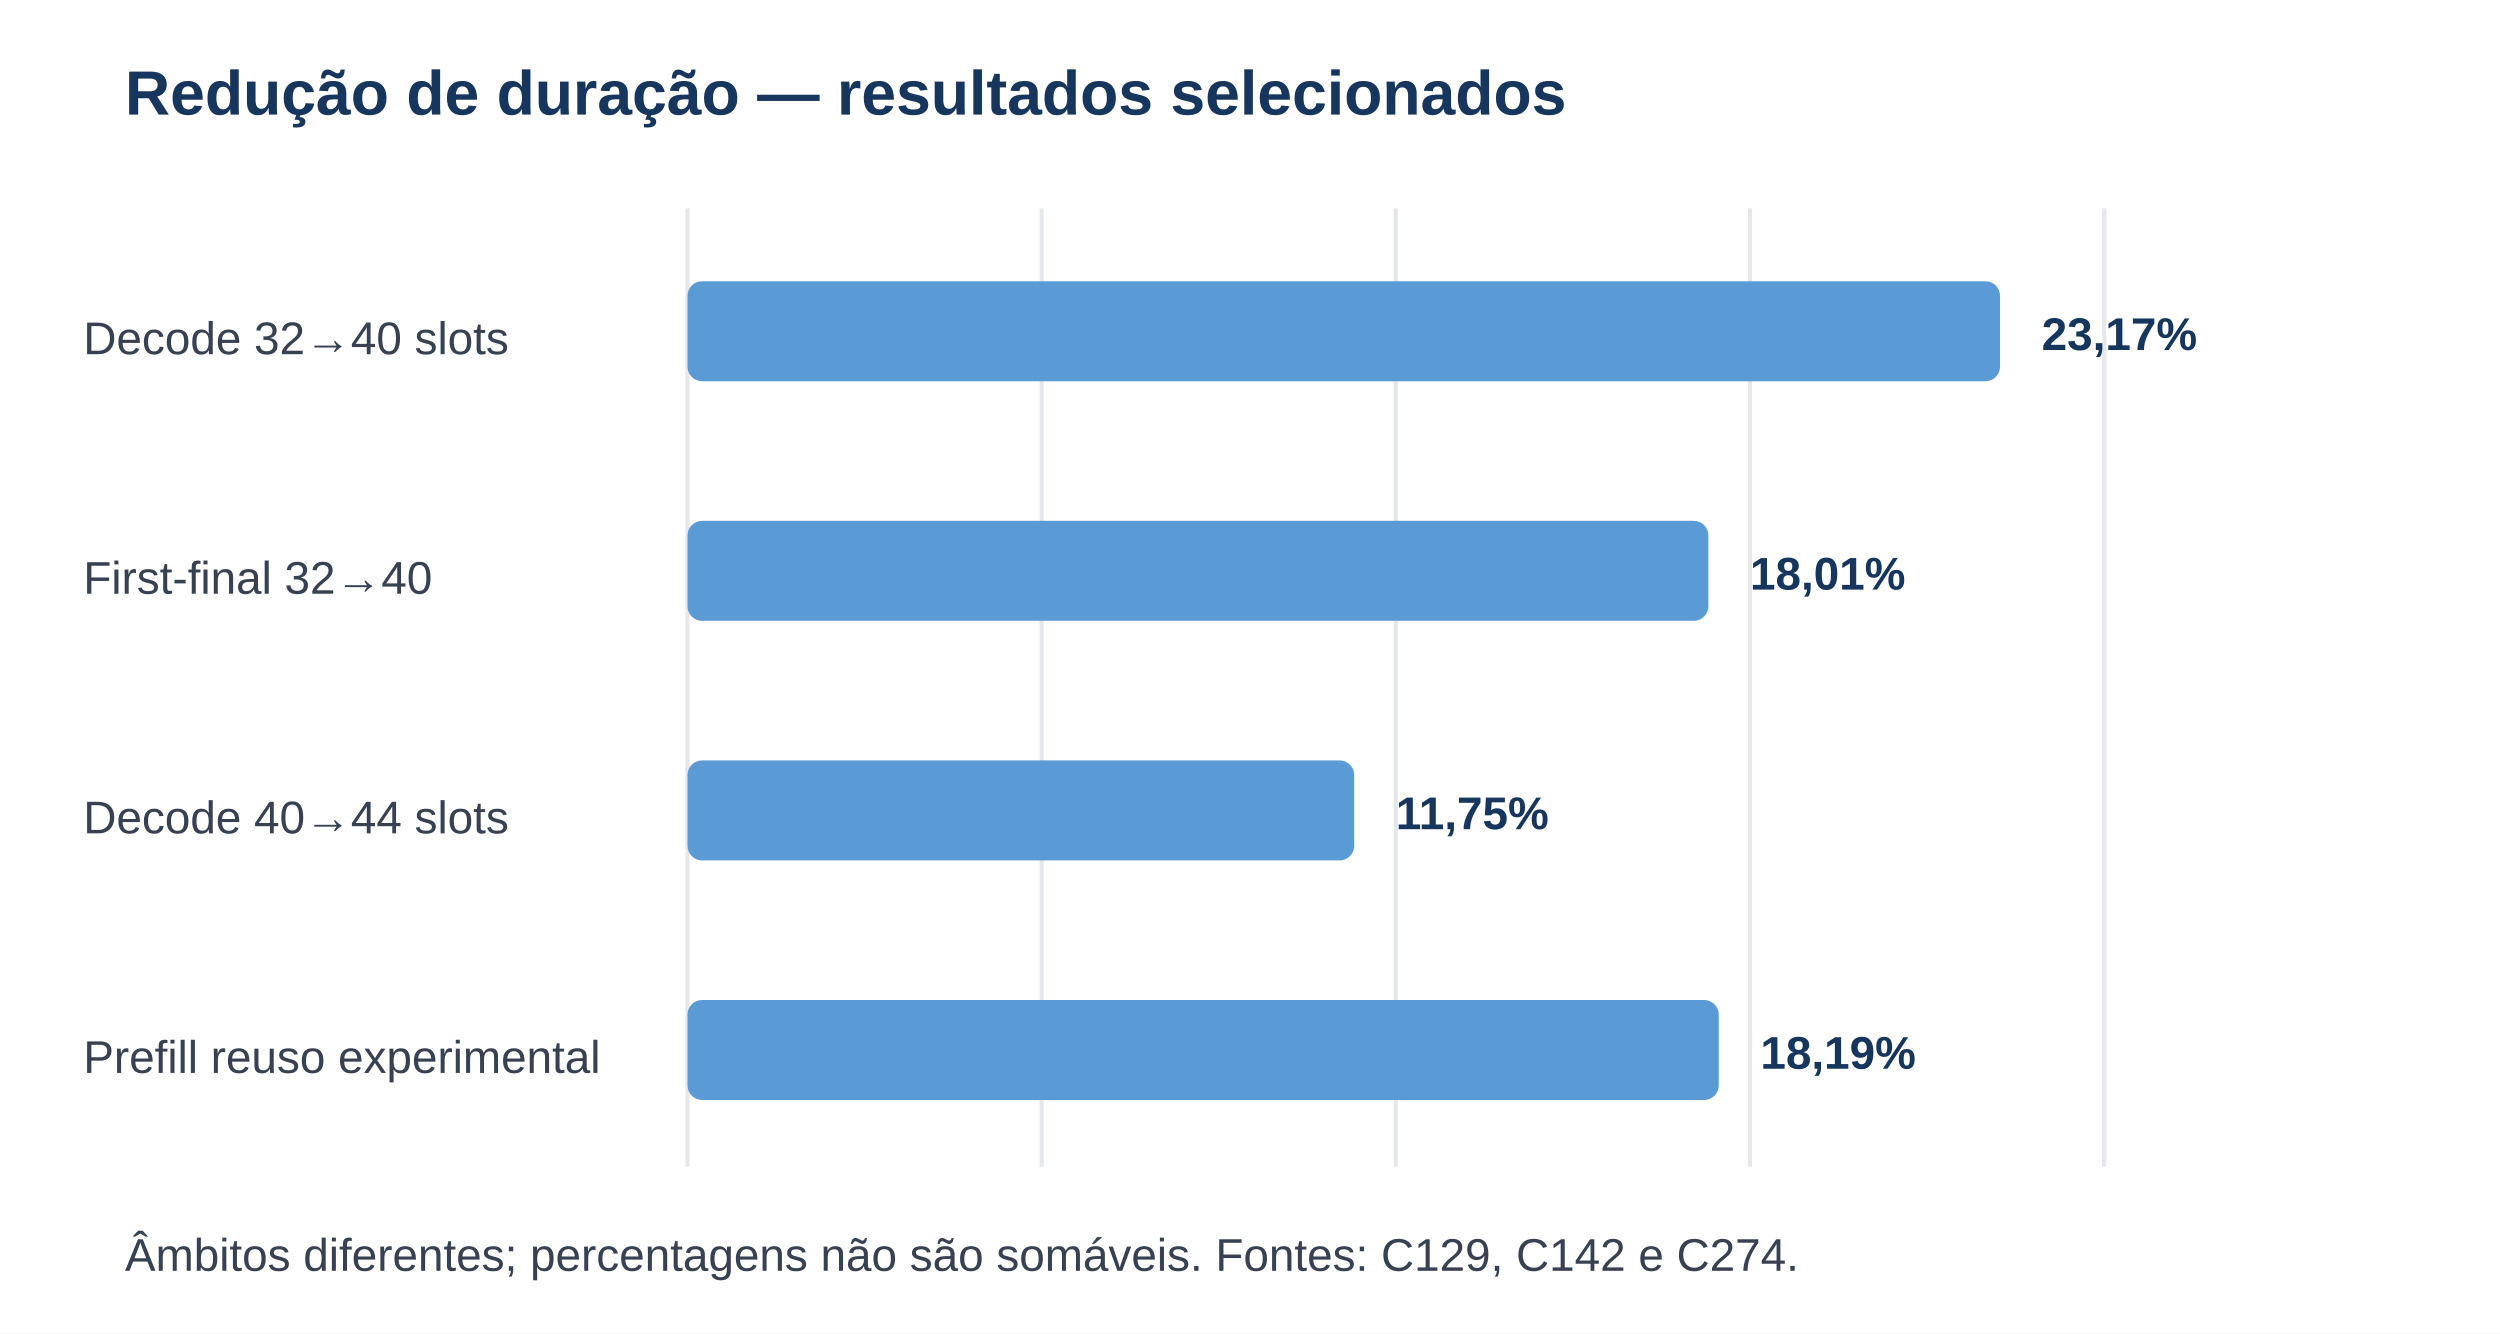
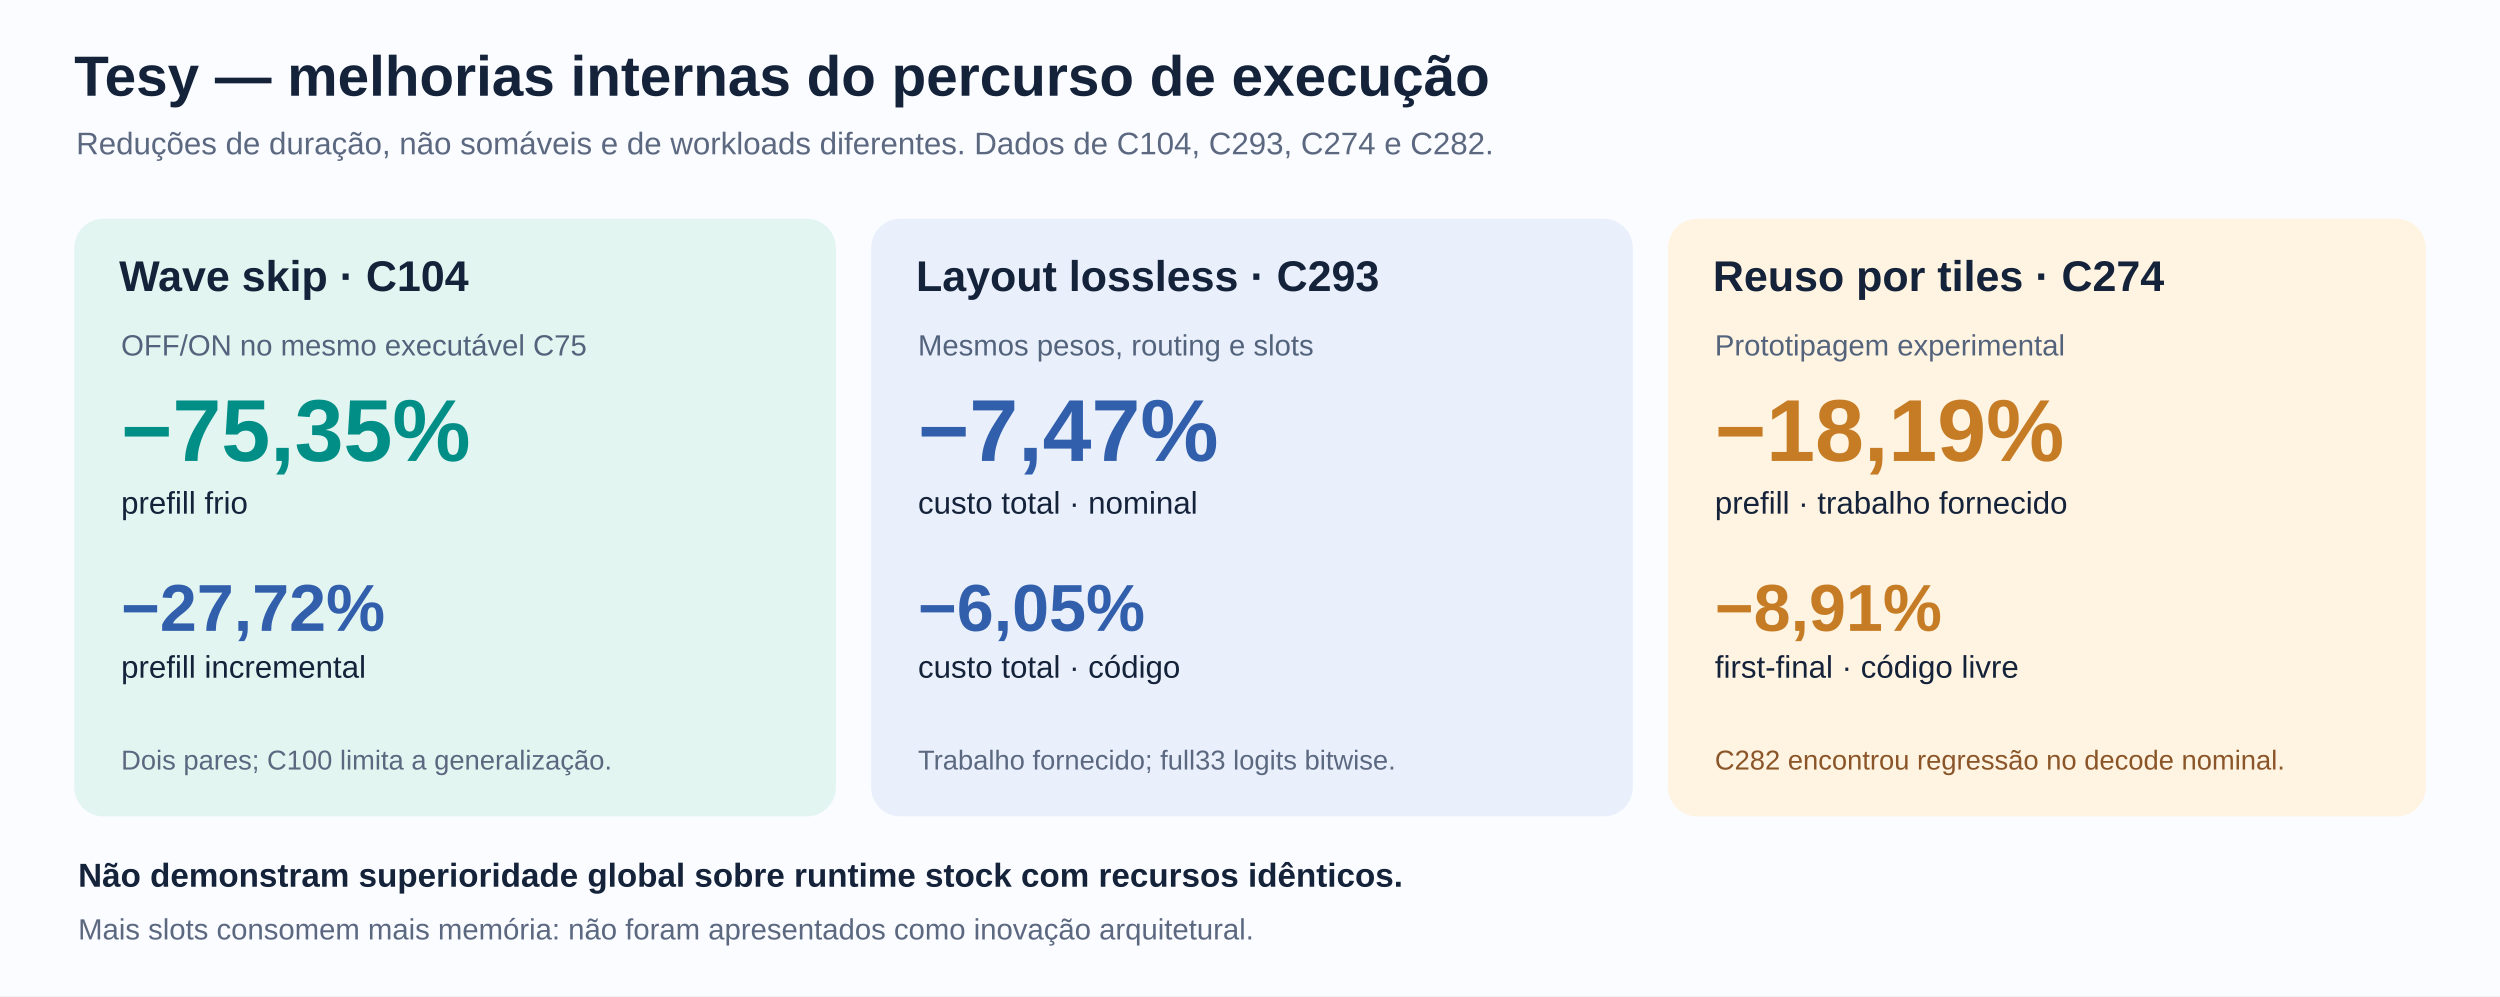
- <svg xmlns="http://www.w3.org/2000/svg" width="1200" height="640" viewBox="0 0 1200 640">
-   <rect width="1200" height="640" fill="#ffffff" />
-   <style>.t{font:700 30px Arial;fill:#17365d}.l{font:22px Arial;fill:#374151}.v{font:700 22px Arial;fill:#17365d}.g{stroke:#e5e7eb;stroke-width:2}.b{fill:#5b9bd5}</style>
-   <text class="t" x="60" y="55">Redução de duração — resultados selecionados</text>
-   <line class="g" x1="330" y1="100" x2="330" y2="560" />
-   <line class="g" x1="500" y1="100" x2="500" y2="560" />
-   <line class="g" x1="670" y1="100" x2="670" y2="560" />
-   <line class="g" x1="840" y1="100" x2="840" y2="560" />
-   <line class="g" x1="1010" y1="100" x2="1010" y2="560" />
-   <text class="l" x="40" y="170">Decode 32→40 slots</text>
-   <rect class="b" x="330" y="135" width="630" height="48" rx="7" />
-   <text class="v" x="980" y="168">23,17%</text>
-   <text class="l" x="40" y="285">First-final 32→40</text>
-   <rect class="b" x="330" y="250" width="490" height="48" rx="7" />
-   <text class="v" x="840" y="283">18,01%</text>
-   <text class="l" x="40" y="400">Decode 40→44 slots</text>
-   <rect class="b" x="330" y="365" width="320" height="48" rx="7" />
-   <text class="v" x="670" y="398">11,75%</text>
-   <text class="l" x="40" y="515">Prefill reuso experimental</text>
-   <rect class="b" x="330" y="480" width="495" height="48" rx="7" />
-   <text class="v" x="845" y="513">18,19%</text>
-   <text class="l" x="60" y="610">Âmbitos diferentes; percentagens não são somáveis. Fontes: C129, C142 e C274.</text>
+ <svg xmlns="http://www.w3.org/2000/svg" width="1280" height="510" viewBox="0 0 1280 510" role="img" aria-label="Resultados experimentais selecionados: waves C104, layout C293 e reuso C274 com âmbitos e limites">
+   <rect width="1280" height="510" fill="#fafcff" />
+   <text x="38" y="49" font-family="Arial,sans-serif" font-size="29" font-weight="700" fill="#14223a">Tesy — melhorias internas do percurso de execução</text>
+   <text x="39" y="79" font-family="Arial,sans-serif" font-size="16" fill="#5b6880">Reduções de duração, não somáveis e de workloads diferentes. Dados de C104, C293, C274 e C282.</text>
+   <rect x="38" y="112" width="390" height="306" rx="15" fill="#e3f5f1" />
+   <text x="61" y="149" font-family="Arial,sans-serif" font-size="22" font-weight="700" fill="#14223a">Wave skip · C104</text>
+   <text x="62" y="182" font-family="Arial,sans-serif" font-size="15" fill="#53637c">OFF/ON no mesmo executável C75</text>
+   <text x="62" y="236" font-family="Arial,sans-serif" font-size="45" font-weight="700" fill="#008e86">−75,35%</text>
+   <text x="62" y="263" font-family="Arial,sans-serif" font-size="16" fill="#14223a">prefill frio</text>
+   <text x="62" y="323" font-family="Arial,sans-serif" font-size="34" font-weight="700" fill="#315fac">−27,72%</text>
+   <text x="62" y="347" font-family="Arial,sans-serif" font-size="16" fill="#14223a">prefill incremental</text>
+   <text x="62" y="394" font-family="Arial,sans-serif" font-size="14" fill="#5b6880">Dois pares; C100 limita a generalização.</text>
+   <rect x="446" y="112" width="390" height="306" rx="15" fill="#e9f0fc" />
+   <text x="469" y="149" font-family="Arial,sans-serif" font-size="22" font-weight="700" fill="#14223a">Layout lossless · C293</text>
+   <text x="470" y="182" font-family="Arial,sans-serif" font-size="15" fill="#53637c">Mesmos pesos, routing e slots</text>
+   <text x="470" y="236" font-family="Arial,sans-serif" font-size="45" font-weight="700" fill="#315fac">−7,47%</text>
+   <text x="470" y="263" font-family="Arial,sans-serif" font-size="16" fill="#14223a">custo total · nominal</text>
+   <text x="470" y="323" font-family="Arial,sans-serif" font-size="34" font-weight="700" fill="#315fac">−6,05%</text>
+   <text x="470" y="347" font-family="Arial,sans-serif" font-size="16" fill="#14223a">custo total · código</text>
+   <text x="470" y="394" font-family="Arial,sans-serif" font-size="14" fill="#5b6880">Trabalho fornecido; full33 logits bitwise.</text>
+   <rect x="854" y="112" width="388" height="306" rx="15" fill="#fff3e1" />
+   <text x="877" y="149" font-family="Arial,sans-serif" font-size="22" font-weight="700" fill="#14223a">Reuso por tiles · C274</text>
+   <text x="878" y="182" font-family="Arial,sans-serif" font-size="15" fill="#53637c">Prototipagem experimental</text>
+   <text x="878" y="236" font-family="Arial,sans-serif" font-size="45" font-weight="700" fill="#c57c25">−18,19%</text>
+   <text x="878" y="263" font-family="Arial,sans-serif" font-size="16" fill="#14223a">prefill · trabalho fornecido</text>
+   <text x="878" y="323" font-family="Arial,sans-serif" font-size="34" font-weight="700" fill="#c57c25">−8,91%</text>
+   <text x="878" y="347" font-family="Arial,sans-serif" font-size="16" fill="#14223a">first-final · código livre</text>
+   <text x="878" y="394" font-family="Arial,sans-serif" font-size="14" fill="#8a5528">C282 encontrou regressão no decode nominal.</text>
+   <text x="40" y="454" font-family="Arial,sans-serif" font-size="17" font-weight="700" fill="#14223a">Não demonstram superioridade global sobre runtime stock com recursos idênticos.</text>
+   <text x="40" y="481" font-family="Arial,sans-serif" font-size="15" fill="#5b6880">Mais slots consomem mais memória: não foram apresentados como inovação arquitetural.</text>
</svg>
